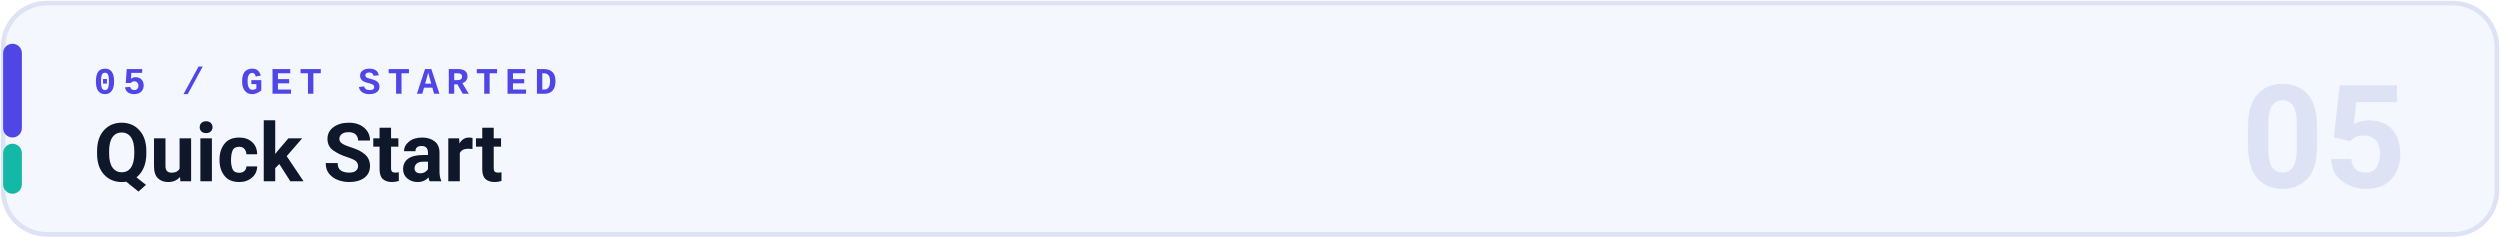
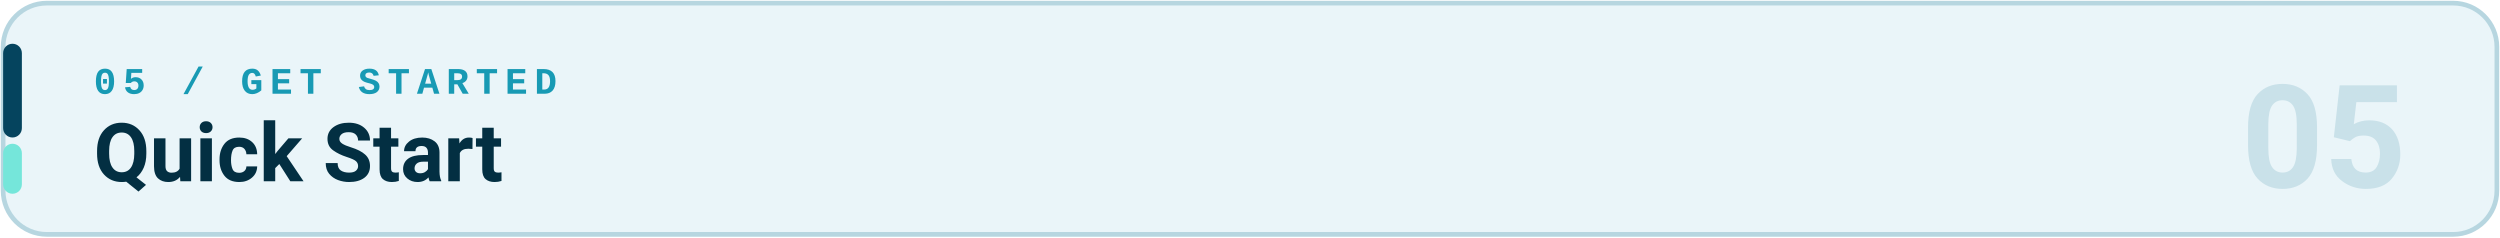
<svg xmlns="http://www.w3.org/2000/svg" width="800" height="76" viewBox="0 0 800 76" role="img" aria-labelledby="t">
-   <rect x="1" y="1" width="798" height="74" rx="14" fill="#F5F7FF" stroke="#DDE3F5" stroke-width="1.5" />
-   <rect x="1" y="14" width="6" height="30" rx="3" fill="#4F46E5" />
-   <rect x="1" y="46" width="6" height="16" rx="3" fill="#14B8A6" />
-   <text x="770" y="60" text-anchor="end" font-family="'DM Sans','Segoe UI',Roboto,'Helvetica Neue',Arial,sans-serif" font-size="46" font-weight="700" fill="#DDE3F5">05</text>
-   <text x="30" y="30" font-family="'Space Mono',Consolas,'Liberation Mono',monospace" font-size="12" font-weight="700" letter-spacing="2.2" fill="#4F46E5">05 / GET STARTED</text>
-   <text x="30" y="58" font-family="'DM Sans','Segoe UI',Roboto,'Helvetica Neue',Arial,sans-serif" font-size="26" font-weight="700" fill="#0F172A">Quick Start</text>
+   <rect x="1" y="1" width="798" height="74" rx="14" fill="#EAF5F9" stroke="#B7D6E0" stroke-width="1.5" />
+   <rect x="1" y="14" width="6" height="30" rx="3" fill="#05445E" />
+   <rect x="1" y="46" width="6" height="16" rx="3" fill="#75E6DA" />
+   <text x="770" y="60" text-anchor="end" font-family="'DM Sans','Segoe UI',Roboto,'Helvetica Neue',Arial,sans-serif" font-size="46" font-weight="700" fill="#C9E1E9">05</text>
+   <text x="30" y="30" font-family="'Space Mono',Consolas,'Liberation Mono',monospace" font-size="12" font-weight="700" letter-spacing="2.2" fill="#189AB4">05 / GET STARTED</text>
+   <text x="30" y="58" font-family="'DM Sans','Segoe UI',Roboto,'Helvetica Neue',Arial,sans-serif" font-size="26" font-weight="700" fill="#032F42">Quick Start</text>
</svg>
